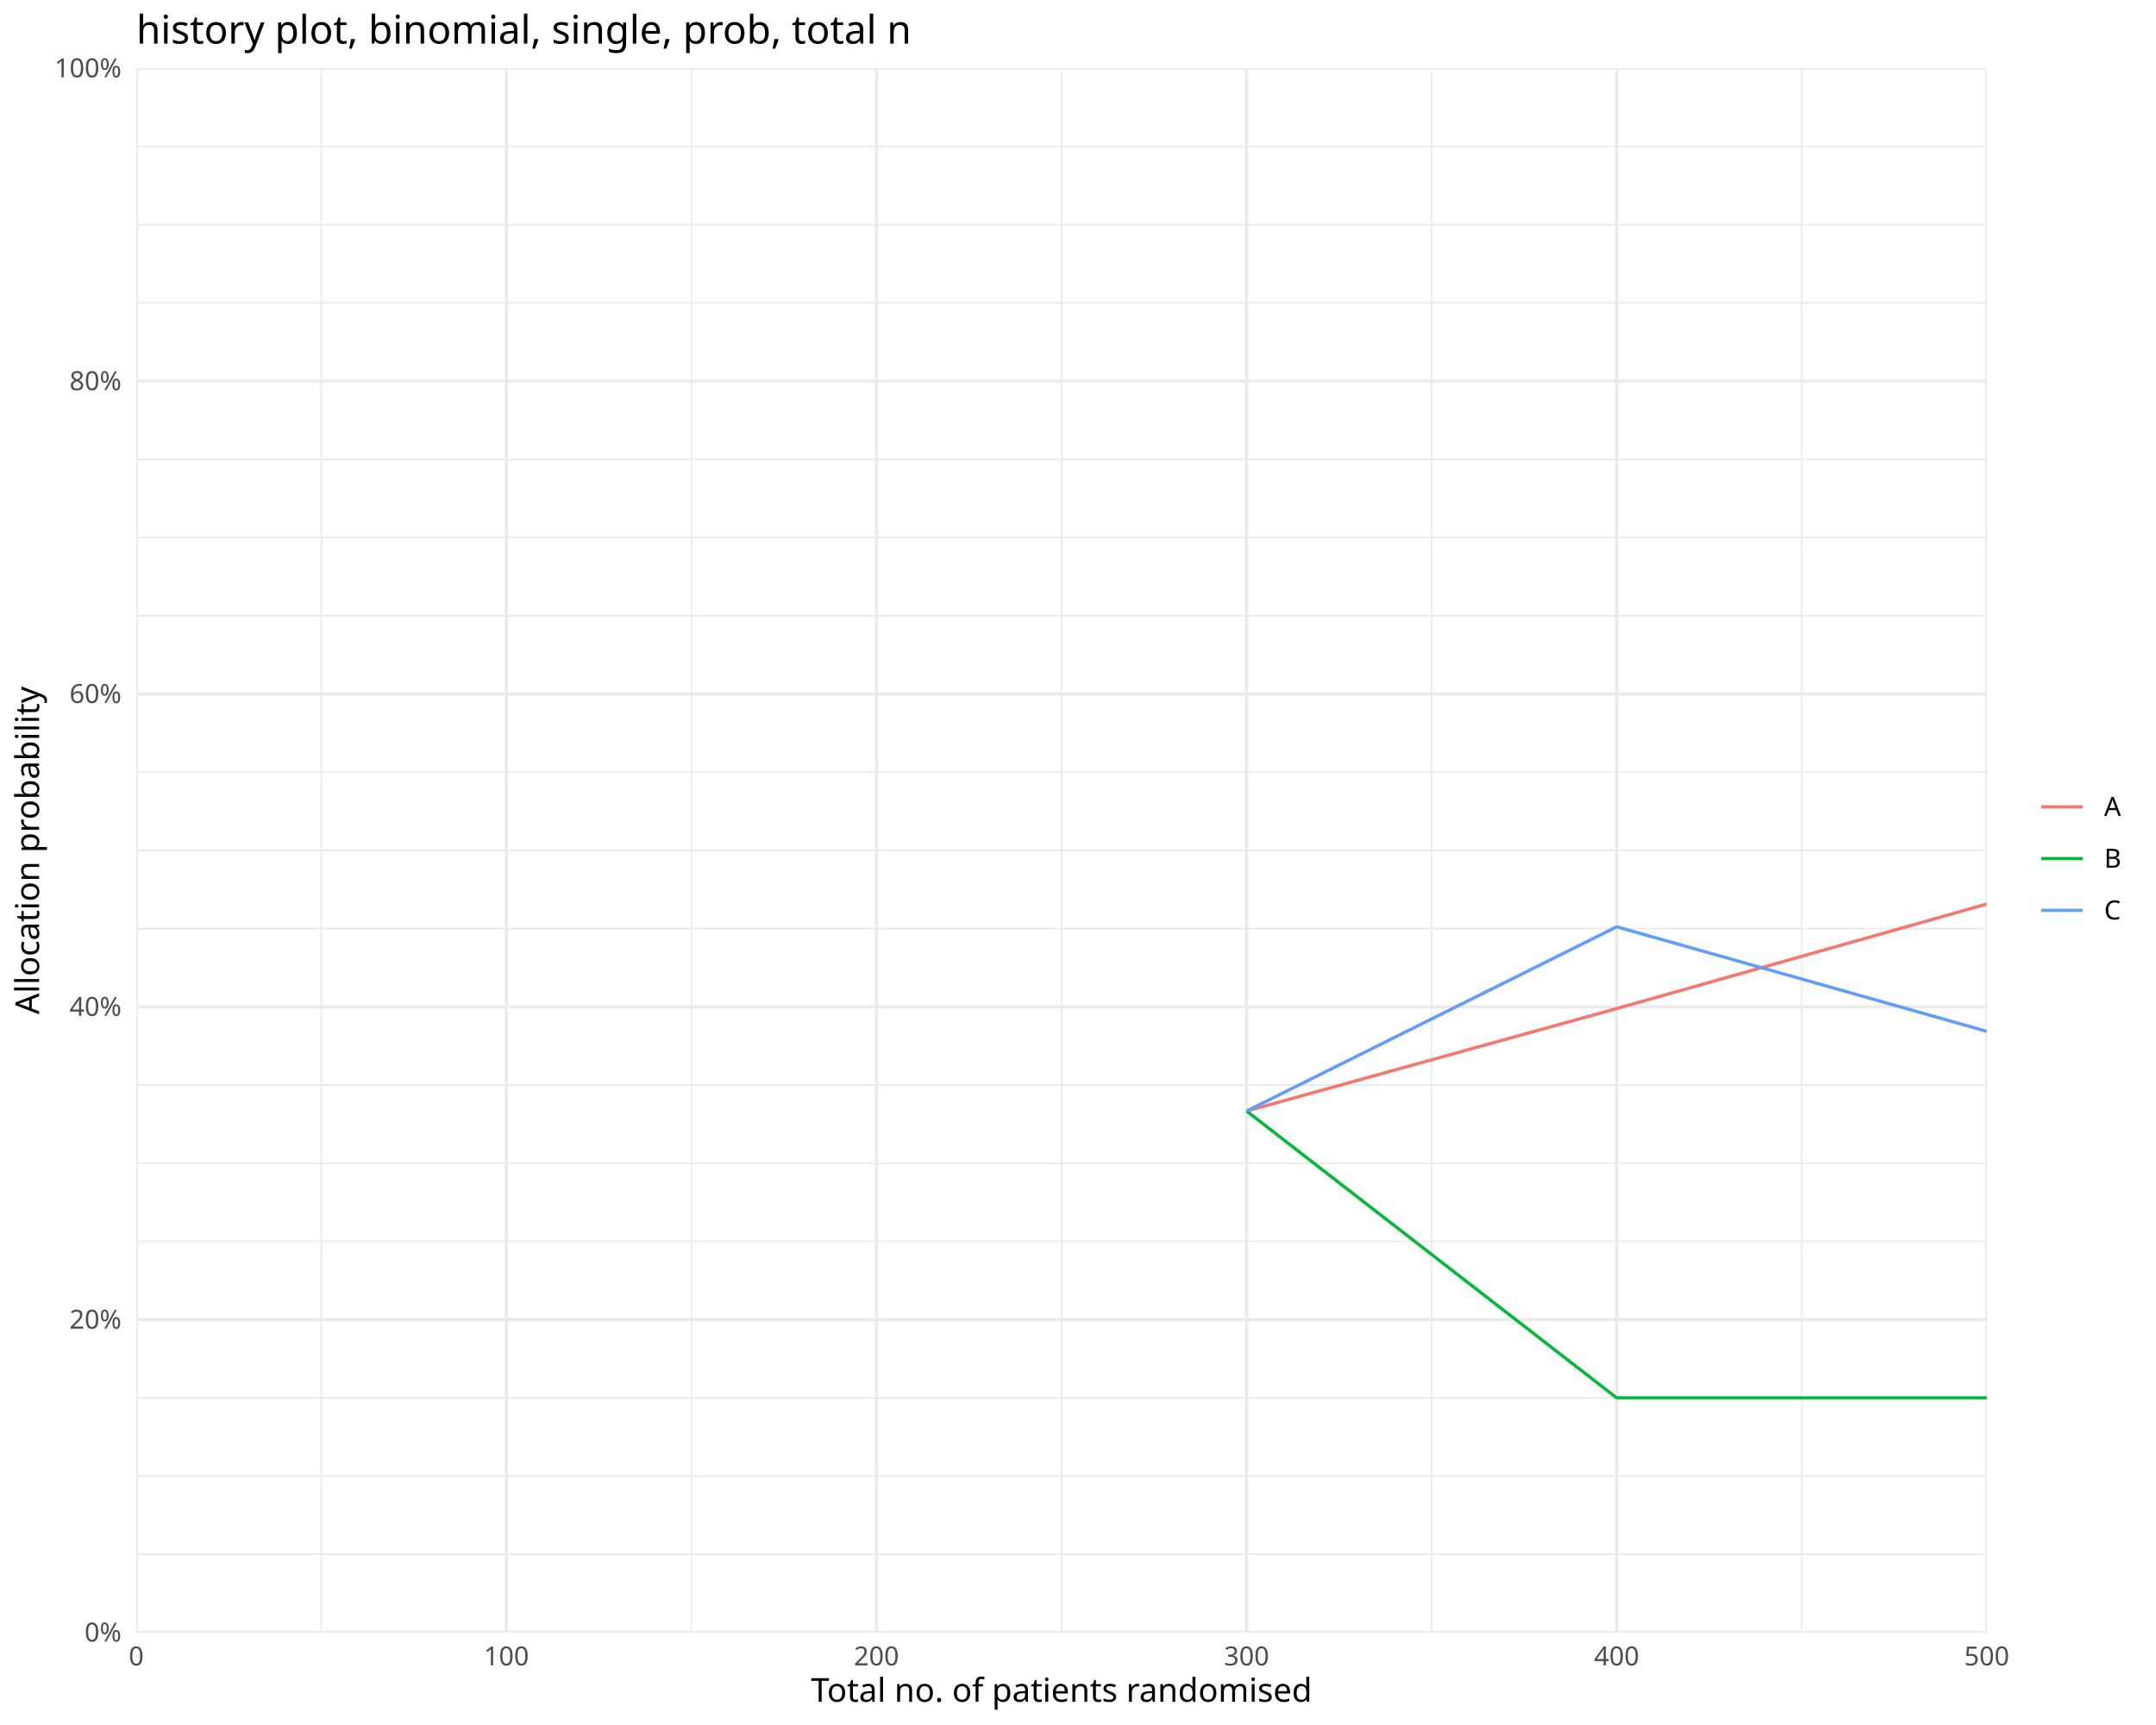
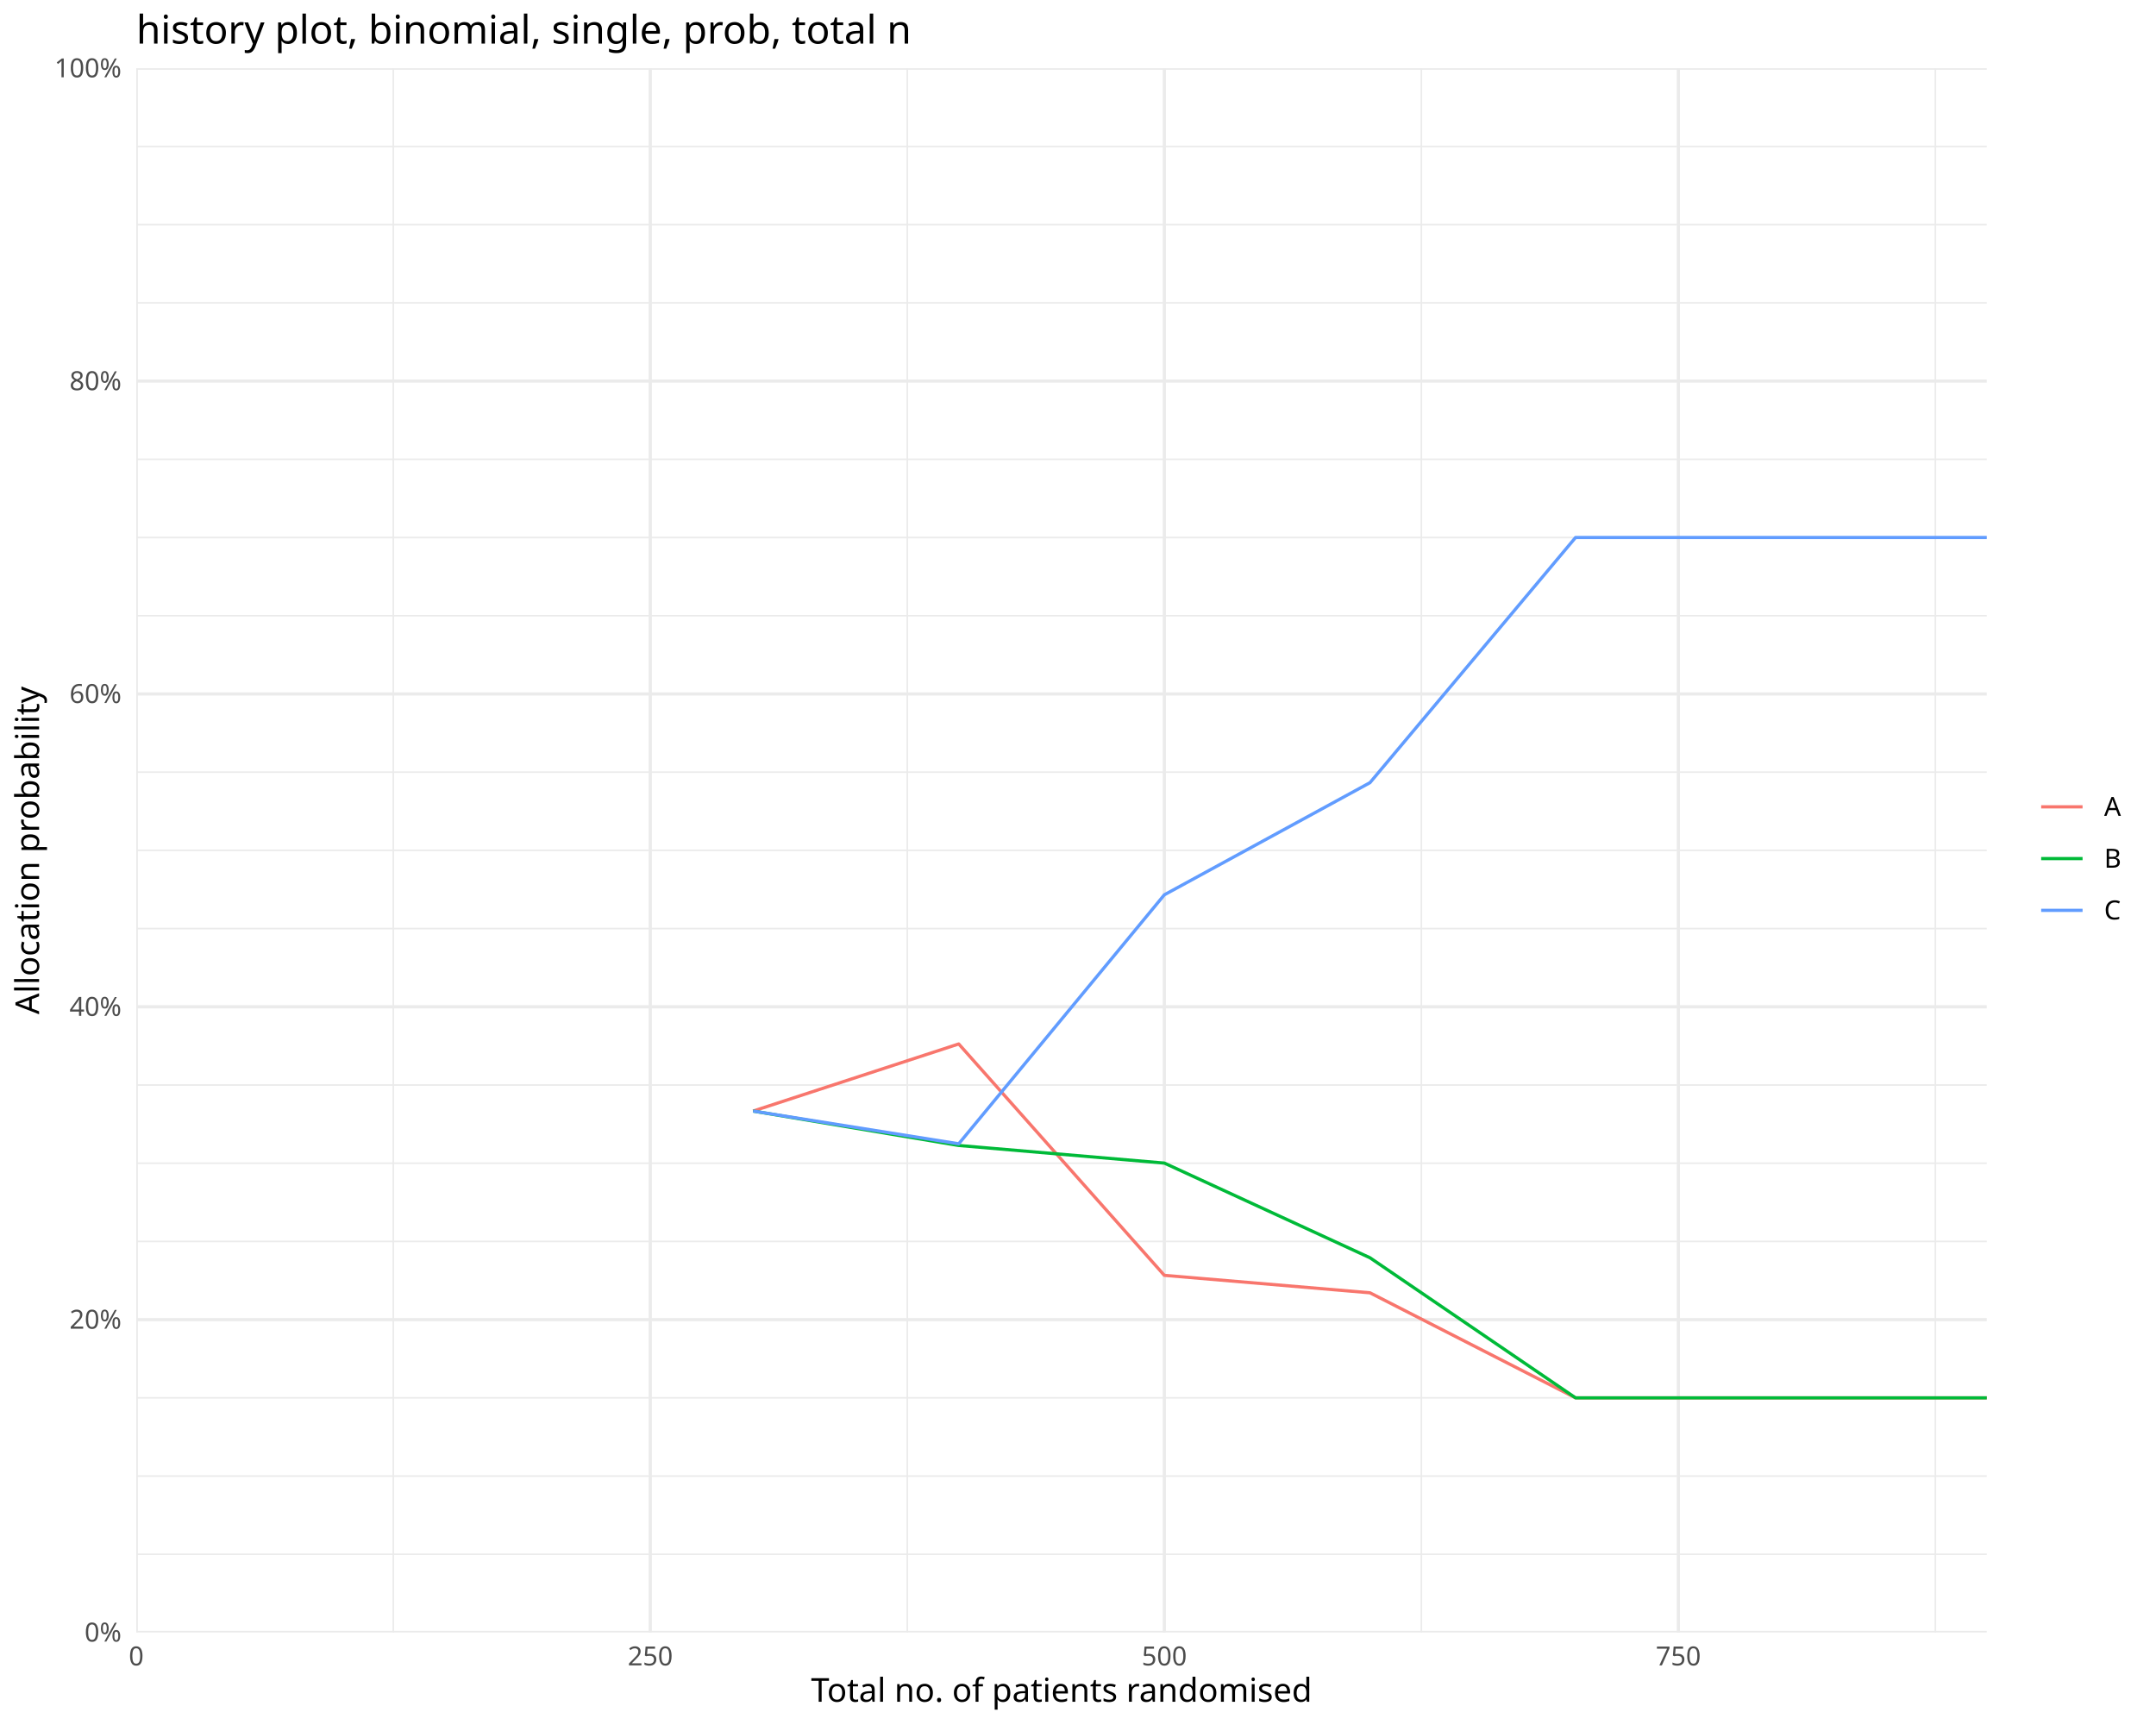
<svg xmlns="http://www.w3.org/2000/svg" class="svglite" data-engine-version="2.0" width="720.00pt" height="576.00pt" viewBox="0 0 720.00 576.00">
  <defs>
    <style type="text/css">
    .svglite line, .svglite polyline, .svglite polygon, .svglite path, .svglite rect, .svglite circle {
      fill: none;
      stroke: #000000;
      stroke-linecap: round;
      stroke-linejoin: round;
      stroke-miterlimit: 10.00;
    }
  </style>
  </defs>
  <rect width="100%" height="100%" style="stroke: none; fill: #FFFFFF;" />
  <defs>
    <clipPath id="cpMC4wMHw3MjAuMDB8MC4wMHw1NzYuMDA=">
      <rect x="0.00" y="0.00" width="720.00" height="576.00" />
    </clipPath>
  </defs>
  <g clip-path="url(#cpMC4wMHw3MjAuMDB8MC4wMHw1NzYuMDA=)">
</g>
  <defs>
    <clipPath id="cpNDUuNTF8NjYzLjQ5fDIyLjc4fDU0NS4xMQ==">
      <rect x="45.51" y="22.78" width="617.97" height="522.33" />
    </clipPath>
  </defs>
  <g clip-path="url(#cpNDUuNTF8NjYzLjQ5fDIyLjc4fDU0NS4xMQ==)">
    <polyline points="45.51,519.00 663.49,519.00 " style="stroke-width: 0.53; stroke: #EBEBEB; stroke-linecap: butt;" />
    <polyline points="45.51,492.88 663.49,492.88 " style="stroke-width: 0.53; stroke: #EBEBEB; stroke-linecap: butt;" />
    <polyline points="45.51,466.76 663.49,466.76 " style="stroke-width: 0.53; stroke: #EBEBEB; stroke-linecap: butt;" />
    <polyline points="45.51,414.53 663.49,414.53 " style="stroke-width: 0.53; stroke: #EBEBEB; stroke-linecap: butt;" />
    <polyline points="45.51,388.41 663.49,388.41 " style="stroke-width: 0.53; stroke: #EBEBEB; stroke-linecap: butt;" />
    <polyline points="45.51,362.30 663.49,362.30 " style="stroke-width: 0.53; stroke: #EBEBEB; stroke-linecap: butt;" />
    <polyline points="45.51,310.06 663.49,310.06 " style="stroke-width: 0.53; stroke: #EBEBEB; stroke-linecap: butt;" />
    <polyline points="45.51,283.95 663.49,283.95 " style="stroke-width: 0.53; stroke: #EBEBEB; stroke-linecap: butt;" />
    <polyline points="45.51,257.83 663.49,257.83 " style="stroke-width: 0.53; stroke: #EBEBEB; stroke-linecap: butt;" />
    <polyline points="45.51,205.60 663.49,205.60 " style="stroke-width: 0.53; stroke: #EBEBEB; stroke-linecap: butt;" />
    <polyline points="45.51,179.48 663.49,179.48 " style="stroke-width: 0.53; stroke: #EBEBEB; stroke-linecap: butt;" />
    <polyline points="45.51,153.37 663.49,153.37 " style="stroke-width: 0.53; stroke: #EBEBEB; stroke-linecap: butt;" />
    <polyline points="45.51,101.13 663.49,101.13 " style="stroke-width: 0.53; stroke: #EBEBEB; stroke-linecap: butt;" />
    <polyline points="45.51,75.02 663.49,75.02 " style="stroke-width: 0.53; stroke: #EBEBEB; stroke-linecap: butt;" />
    <polyline points="45.51,48.90 663.49,48.90 " style="stroke-width: 0.53; stroke: #EBEBEB; stroke-linecap: butt;" />
-     <polyline points="107.31,545.11 107.31,22.78 " style="stroke-width: 0.53; stroke: #EBEBEB; stroke-linecap: butt;" />
-     <polyline points="230.91,545.11 230.91,22.78 " style="stroke-width: 0.53; stroke: #EBEBEB; stroke-linecap: butt;" />
-     <polyline points="354.50,545.11 354.50,22.78 " style="stroke-width: 0.53; stroke: #EBEBEB; stroke-linecap: butt;" />
-     <polyline points="478.09,545.11 478.09,22.78 " style="stroke-width: 0.53; stroke: #EBEBEB; stroke-linecap: butt;" />
-     <polyline points="601.69,545.11 601.69,22.78 " style="stroke-width: 0.53; stroke: #EBEBEB; stroke-linecap: butt;" />
+     <polyline points="131.34,545.11 131.34,22.78 " style="stroke-width: 0.53; stroke: #EBEBEB; stroke-linecap: butt;" />
+     <polyline points="303.00,545.11 303.00,22.78 " style="stroke-width: 0.53; stroke: #EBEBEB; stroke-linecap: butt;" />
+     <polyline points="474.66,545.11 474.66,22.78 " style="stroke-width: 0.53; stroke: #EBEBEB; stroke-linecap: butt;" />
+     <polyline points="646.32,545.11 646.32,22.78 " style="stroke-width: 0.53; stroke: #EBEBEB; stroke-linecap: butt;" />
    <polyline points="45.51,545.11 663.49,545.11 " style="stroke-width: 1.07; stroke: #EBEBEB; stroke-linecap: butt;" />
    <polyline points="45.51,440.65 663.49,440.65 " style="stroke-width: 1.07; stroke: #EBEBEB; stroke-linecap: butt;" />
    <polyline points="45.51,336.18 663.49,336.18 " style="stroke-width: 1.07; stroke: #EBEBEB; stroke-linecap: butt;" />
    <polyline points="45.51,231.72 663.49,231.72 " style="stroke-width: 1.07; stroke: #EBEBEB; stroke-linecap: butt;" />
    <polyline points="45.51,127.25 663.49,127.25 " style="stroke-width: 1.07; stroke: #EBEBEB; stroke-linecap: butt;" />
    <polyline points="45.51,22.78 663.49,22.78 " style="stroke-width: 1.07; stroke: #EBEBEB; stroke-linecap: butt;" />
    <polyline points="45.51,545.11 45.51,22.78 " style="stroke-width: 1.07; stroke: #EBEBEB; stroke-linecap: butt;" />
-     <polyline points="169.11,545.11 169.11,22.78 " style="stroke-width: 1.07; stroke: #EBEBEB; stroke-linecap: butt;" />
-     <polyline points="292.70,545.11 292.70,22.78 " style="stroke-width: 1.07; stroke: #EBEBEB; stroke-linecap: butt;" />
-     <polyline points="416.30,545.11 416.30,22.78 " style="stroke-width: 1.07; stroke: #EBEBEB; stroke-linecap: butt;" />
-     <polyline points="539.89,545.11 539.89,22.78 " style="stroke-width: 1.07; stroke: #EBEBEB; stroke-linecap: butt;" />
-     <polyline points="663.49,545.11 663.49,22.78 " style="stroke-width: 1.07; stroke: #EBEBEB; stroke-linecap: butt;" />
-     <polyline points="416.30,371.00 539.89,336.77 663.49,301.87 " style="stroke-width: 1.07; stroke: #F8766D; stroke-linecap: butt;" />
-     <polyline points="416.30,371.00 539.89,466.76 663.49,466.76 " style="stroke-width: 1.07; stroke: #00BA38; stroke-linecap: butt;" />
-     <polyline points="416.30,371.00 539.89,309.47 663.49,344.37 " style="stroke-width: 1.07; stroke: #619CFF; stroke-linecap: butt;" />
+     <polyline points="217.17,545.11 217.17,22.78 " style="stroke-width: 1.07; stroke: #EBEBEB; stroke-linecap: butt;" />
+     <polyline points="388.83,545.11 388.83,22.78 " style="stroke-width: 1.07; stroke: #EBEBEB; stroke-linecap: butt;" />
+     <polyline points="560.49,545.11 560.49,22.78 " style="stroke-width: 1.07; stroke: #EBEBEB; stroke-linecap: butt;" />
+     <polyline points="251.50,371.00 320.17,348.59 388.83,425.85 457.50,431.68 526.16,466.76 594.82,466.76 663.49,466.76 " style="stroke-width: 1.07; stroke: #F8766D; stroke-linecap: butt;" />
+     <polyline points="251.50,371.00 320.17,382.49 388.83,388.37 457.50,419.98 526.16,466.76 594.82,466.76 663.49,466.76 " style="stroke-width: 1.07; stroke: #00BA38; stroke-linecap: butt;" />
+     <polyline points="251.50,371.00 320.17,381.93 388.83,298.79 457.50,261.35 526.16,179.48 594.82,179.48 663.49,179.48 " style="stroke-width: 1.07; stroke: #619CFF; stroke-linecap: butt;" />
  </g>
  <g clip-path="url(#cpMC4wMHw3MjAuMDB8MC4wMHw1NzYuMDA=)">
    <text x="40.58" y="548.14" text-anchor="end" style="font-size: 8.80px; fill: #4D4D4D; font-family: sans;" textLength="12.72px" lengthAdjust="spacingAndGlyphs">0%</text>
    <text x="40.58" y="443.67" text-anchor="end" style="font-size: 8.80px; fill: #4D4D4D; font-family: sans;" textLength="17.61px" lengthAdjust="spacingAndGlyphs">20%</text>
    <text x="40.58" y="339.21" text-anchor="end" style="font-size: 8.80px; fill: #4D4D4D; font-family: sans;" textLength="17.61px" lengthAdjust="spacingAndGlyphs">40%</text>
    <text x="40.58" y="234.74" text-anchor="end" style="font-size: 8.80px; fill: #4D4D4D; font-family: sans;" textLength="17.61px" lengthAdjust="spacingAndGlyphs">60%</text>
    <text x="40.58" y="130.28" text-anchor="end" style="font-size: 8.80px; fill: #4D4D4D; font-family: sans;" textLength="17.61px" lengthAdjust="spacingAndGlyphs">80%</text>
    <text x="40.58" y="25.81" text-anchor="end" style="font-size: 8.80px; fill: #4D4D4D; font-family: sans;" textLength="22.51px" lengthAdjust="spacingAndGlyphs">100%</text>
    <text x="45.51" y="556.10" text-anchor="middle" style="font-size: 8.80px; fill: #4D4D4D; font-family: sans;" textLength="4.89px" lengthAdjust="spacingAndGlyphs">0</text>
-     <text x="169.11" y="556.10" text-anchor="middle" style="font-size: 8.80px; fill: #4D4D4D; font-family: sans;" textLength="14.68px" lengthAdjust="spacingAndGlyphs">100</text>
-     <text x="292.70" y="556.10" text-anchor="middle" style="font-size: 8.80px; fill: #4D4D4D; font-family: sans;" textLength="14.68px" lengthAdjust="spacingAndGlyphs">200</text>
-     <text x="416.30" y="556.10" text-anchor="middle" style="font-size: 8.80px; fill: #4D4D4D; font-family: sans;" textLength="14.68px" lengthAdjust="spacingAndGlyphs">300</text>
-     <text x="539.89" y="556.10" text-anchor="middle" style="font-size: 8.80px; fill: #4D4D4D; font-family: sans;" textLength="14.68px" lengthAdjust="spacingAndGlyphs">400</text>
-     <text x="663.49" y="556.10" text-anchor="middle" style="font-size: 8.80px; fill: #4D4D4D; font-family: sans;" textLength="14.68px" lengthAdjust="spacingAndGlyphs">500</text>
+     <text x="217.17" y="556.10" text-anchor="middle" style="font-size: 8.80px; fill: #4D4D4D; font-family: sans;" textLength="14.68px" lengthAdjust="spacingAndGlyphs">250</text>
+     <text x="388.83" y="556.10" text-anchor="middle" style="font-size: 8.80px; fill: #4D4D4D; font-family: sans;" textLength="14.68px" lengthAdjust="spacingAndGlyphs">500</text>
+     <text x="560.49" y="556.10" text-anchor="middle" style="font-size: 8.80px; fill: #4D4D4D; font-family: sans;" textLength="14.68px" lengthAdjust="spacingAndGlyphs">750</text>
    <text x="354.50" y="568.24" text-anchor="middle" style="font-size: 11.00px; font-family: sans;" textLength="157.16px" lengthAdjust="spacingAndGlyphs">Total no. of patients randomised</text>
    <text transform="translate(13.05,283.95) rotate(-90)" text-anchor="middle" style="font-size: 11.00px; font-family: sans;" textLength="100.89px" lengthAdjust="spacingAndGlyphs">Allocation probability</text>
    <line x1="681.65" y1="269.41" x2="695.48" y2="269.41" style="stroke-width: 1.07; stroke: #F8766D; stroke-linecap: butt;" />
    <line x1="681.65" y1="286.69" x2="695.48" y2="286.69" style="stroke-width: 1.07; stroke: #00BA38; stroke-linecap: butt;" />
    <line x1="681.65" y1="303.97" x2="695.48" y2="303.97" style="stroke-width: 1.07; stroke: #619CFF; stroke-linecap: butt;" />
    <text x="702.68" y="272.44" style="font-size: 8.80px; font-family: sans;" textLength="5.87px" lengthAdjust="spacingAndGlyphs">A</text>
    <text x="702.68" y="289.72" style="font-size: 8.80px; font-family: sans;" textLength="5.87px" lengthAdjust="spacingAndGlyphs">B</text>
    <text x="702.68" y="307.00" style="font-size: 8.80px; font-family: sans;" textLength="6.36px" lengthAdjust="spacingAndGlyphs">C</text>
    <text x="45.51" y="14.56" style="font-size: 13.20px; font-family: sans;" textLength="239.20px" lengthAdjust="spacingAndGlyphs">history plot, binomial, single, prob, total n</text>
  </g>
</svg>
